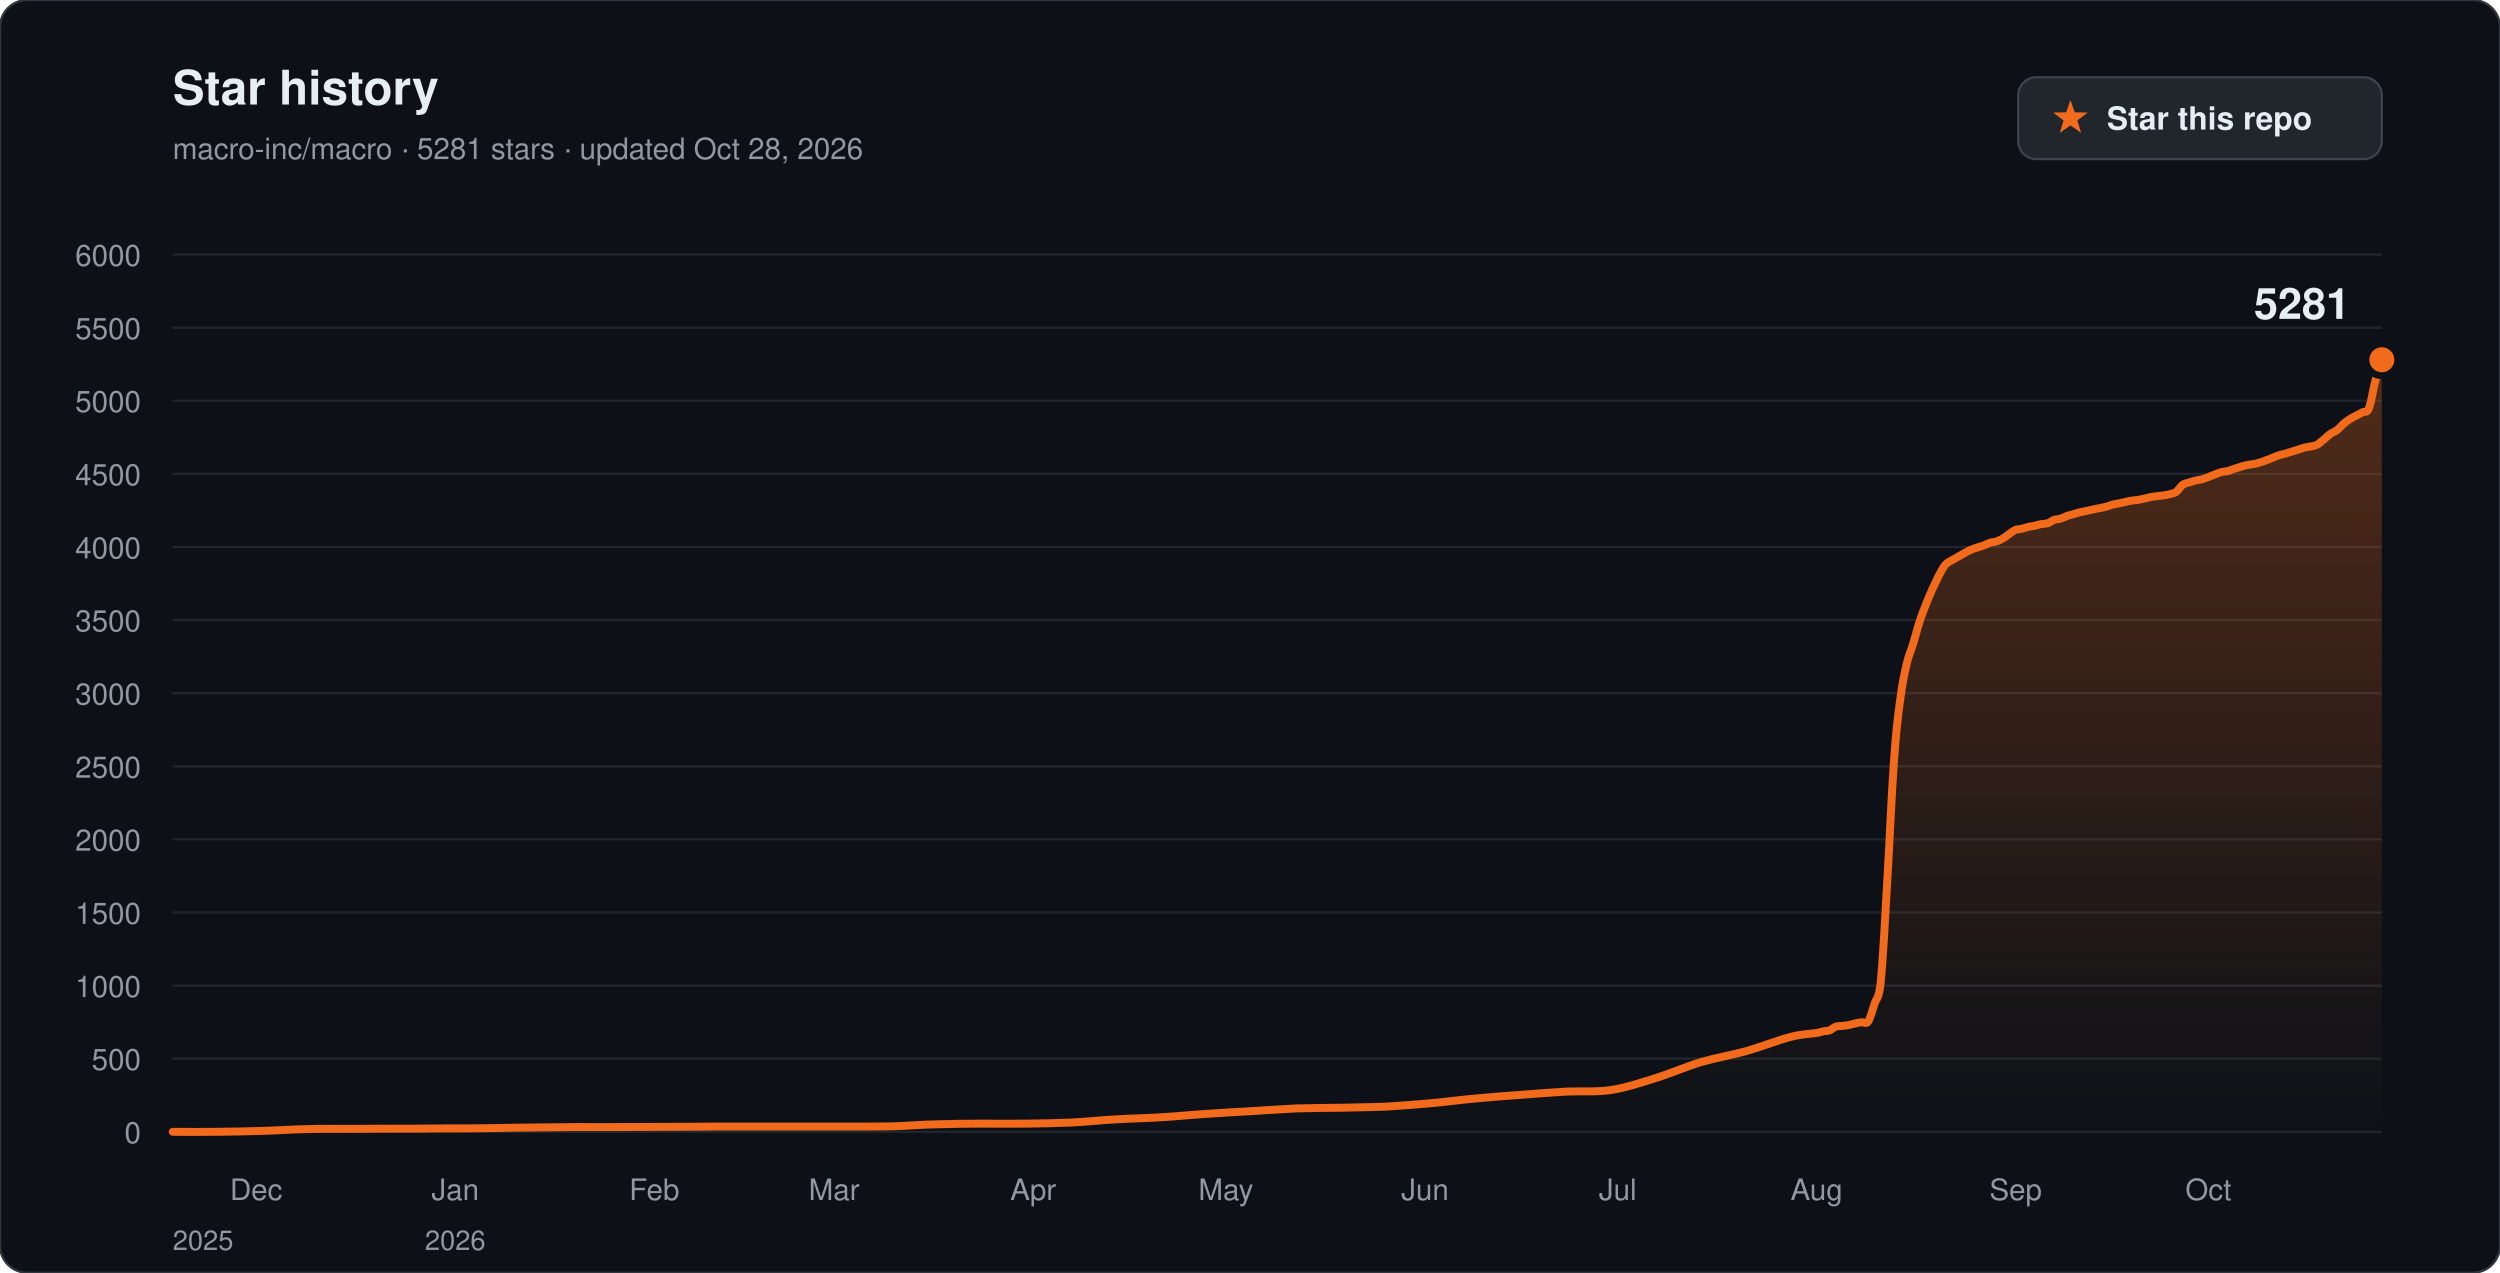
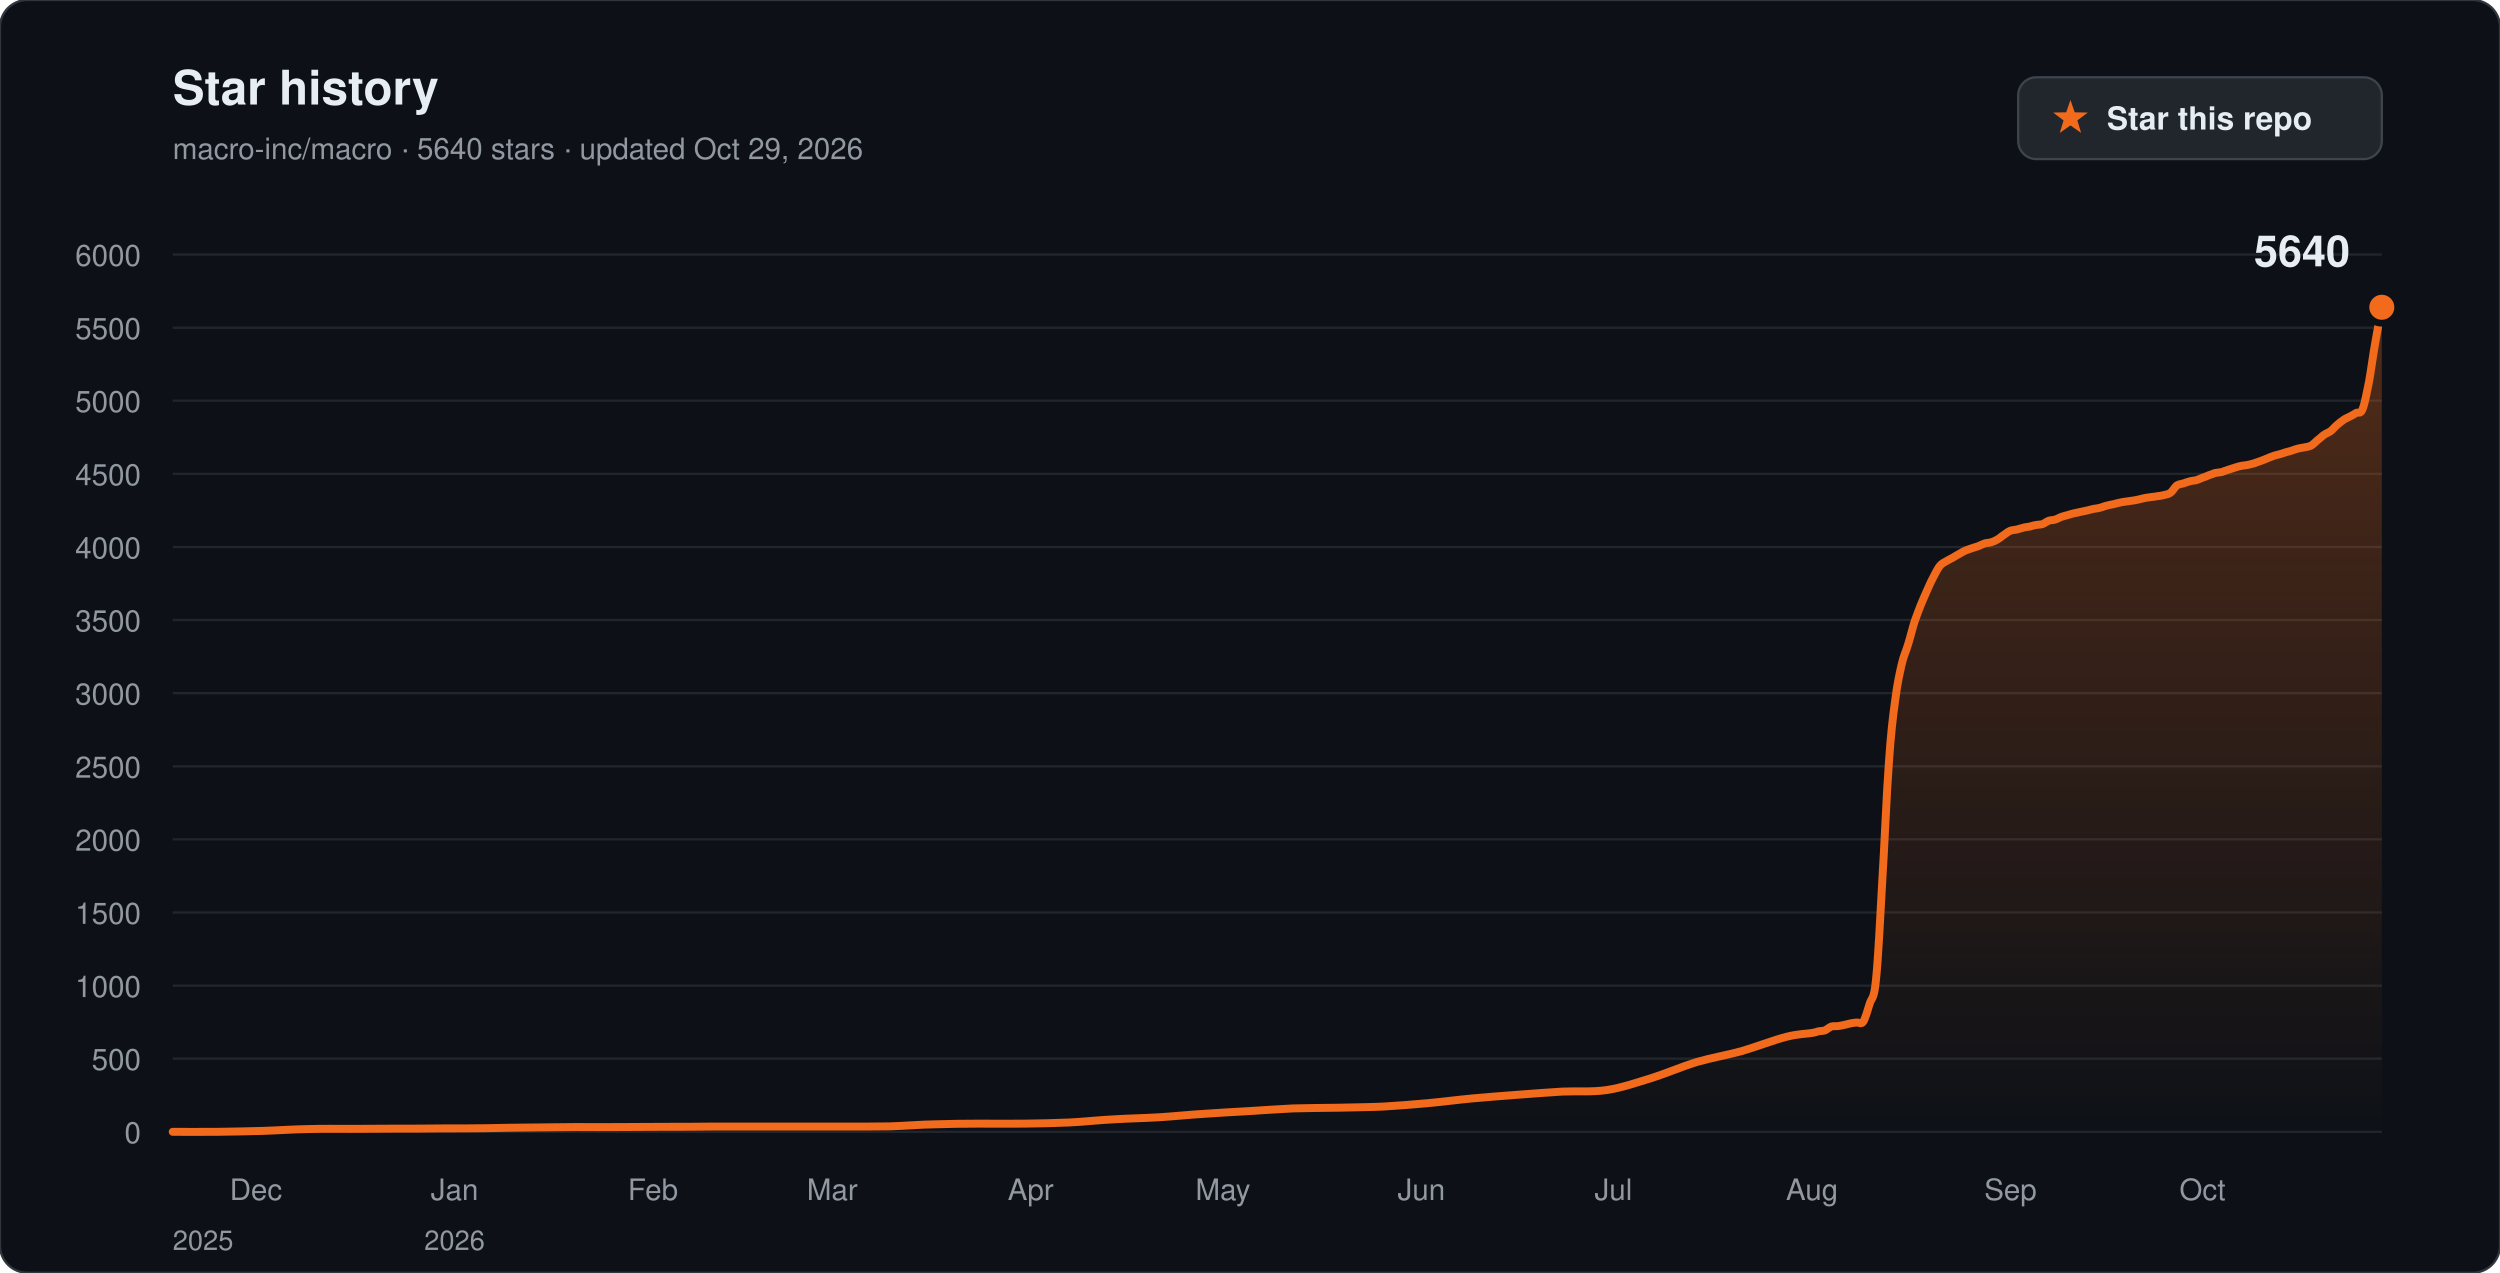
- <svg xmlns="http://www.w3.org/2000/svg" width="1100" height="560" viewBox="0 0 1100 560" role="img" aria-label="Macro GitHub star history: 5281 stars">
+ <svg xmlns="http://www.w3.org/2000/svg" width="1100" height="560" viewBox="0 0 1100 560" role="img" aria-label="Macro GitHub star history: 5640 stars">
  <defs>
    <linearGradient id="g" x1="0" y1="0" x2="0" y2="1">
      <stop offset="0%" stop-color="#f26a1b" stop-opacity="0.3" />
      <stop offset="100%" stop-color="#f26a1b" stop-opacity="0.0" />
    </linearGradient>
  </defs>
  <rect width="1100" height="560" rx="12" fill="#0d1117" stroke="#30363d" />
  <text x="76" y="46" font-family="-apple-system,BlinkMacSystemFont,'Segoe UI',Helvetica,Arial,sans-serif" font-size="21" font-weight="600" fill="#e6edf3">Star history</text>
-   <text x="76" y="70" font-family="-apple-system,BlinkMacSystemFont,'Segoe UI',Helvetica,Arial,sans-serif" font-size="13" fill="#9198a1">macro-inc/macro · 5281 stars · updated Oct 28, 2026</text>
+   <text x="76" y="70" font-family="-apple-system,BlinkMacSystemFont,'Segoe UI',Helvetica,Arial,sans-serif" font-size="13" fill="#9198a1">macro-inc/macro · 5640 stars · updated Oct 29, 2026</text>
  <rect x="888" y="34" width="160" height="36" rx="8" fill="#21262d" stroke="#3d444d" />
  <path d="M 911.00,44.00 L 912.88,49.41 L 918.61,49.53 L 914.04,52.99 L 915.70,58.47 L 911.00,55.20 L 906.30,58.47 L 907.96,52.99 L 903.39,49.53 L 909.12,49.41 Z" fill="#f26a1b" />
  <text x="927" y="57" font-family="-apple-system,BlinkMacSystemFont,'Segoe UI',Helvetica,Arial,sans-serif" font-size="14" font-weight="600" fill="#e6edf3">Star this repo</text>
  <line x1="76" y1="498.0" x2="1048" y2="498.0" stroke="#21262d" stroke-width="1" />
  <text x="62" y="503.0" text-anchor="end" font-family="-apple-system,BlinkMacSystemFont,'Segoe UI',Helvetica,Arial,sans-serif" font-size="13" fill="#9198a1">0</text>
  <line x1="76" y1="465.8" x2="1048" y2="465.8" stroke="#21262d" stroke-width="1" />
  <text x="62" y="470.8" text-anchor="end" font-family="-apple-system,BlinkMacSystemFont,'Segoe UI',Helvetica,Arial,sans-serif" font-size="13" fill="#9198a1">500</text>
  <line x1="76" y1="433.7" x2="1048" y2="433.7" stroke="#21262d" stroke-width="1" />
  <text x="62" y="438.7" text-anchor="end" font-family="-apple-system,BlinkMacSystemFont,'Segoe UI',Helvetica,Arial,sans-serif" font-size="13" fill="#9198a1">1000</text>
  <line x1="76" y1="401.5" x2="1048" y2="401.5" stroke="#21262d" stroke-width="1" />
  <text x="62" y="406.5" text-anchor="end" font-family="-apple-system,BlinkMacSystemFont,'Segoe UI',Helvetica,Arial,sans-serif" font-size="13" fill="#9198a1">1500</text>
  <line x1="76" y1="369.3" x2="1048" y2="369.3" stroke="#21262d" stroke-width="1" />
  <text x="62" y="374.3" text-anchor="end" font-family="-apple-system,BlinkMacSystemFont,'Segoe UI',Helvetica,Arial,sans-serif" font-size="13" fill="#9198a1">2000</text>
  <line x1="76" y1="337.2" x2="1048" y2="337.2" stroke="#21262d" stroke-width="1" />
  <text x="62" y="342.2" text-anchor="end" font-family="-apple-system,BlinkMacSystemFont,'Segoe UI',Helvetica,Arial,sans-serif" font-size="13" fill="#9198a1">2500</text>
  <line x1="76" y1="305.0" x2="1048" y2="305.0" stroke="#21262d" stroke-width="1" />
  <text x="62" y="310.0" text-anchor="end" font-family="-apple-system,BlinkMacSystemFont,'Segoe UI',Helvetica,Arial,sans-serif" font-size="13" fill="#9198a1">3000</text>
  <line x1="76" y1="272.8" x2="1048" y2="272.8" stroke="#21262d" stroke-width="1" />
  <text x="62" y="277.8" text-anchor="end" font-family="-apple-system,BlinkMacSystemFont,'Segoe UI',Helvetica,Arial,sans-serif" font-size="13" fill="#9198a1">3500</text>
  <line x1="76" y1="240.7" x2="1048" y2="240.7" stroke="#21262d" stroke-width="1" />
  <text x="62" y="245.7" text-anchor="end" font-family="-apple-system,BlinkMacSystemFont,'Segoe UI',Helvetica,Arial,sans-serif" font-size="13" fill="#9198a1">4000</text>
  <line x1="76" y1="208.5" x2="1048" y2="208.5" stroke="#21262d" stroke-width="1" />
  <text x="62" y="213.5" text-anchor="end" font-family="-apple-system,BlinkMacSystemFont,'Segoe UI',Helvetica,Arial,sans-serif" font-size="13" fill="#9198a1">4500</text>
  <line x1="76" y1="176.3" x2="1048" y2="176.3" stroke="#21262d" stroke-width="1" />
  <text x="62" y="181.3" text-anchor="end" font-family="-apple-system,BlinkMacSystemFont,'Segoe UI',Helvetica,Arial,sans-serif" font-size="13" fill="#9198a1">5000</text>
  <line x1="76" y1="144.2" x2="1048" y2="144.2" stroke="#21262d" stroke-width="1" />
  <text x="62" y="149.2" text-anchor="end" font-family="-apple-system,BlinkMacSystemFont,'Segoe UI',Helvetica,Arial,sans-serif" font-size="13" fill="#9198a1">5500</text>
  <line x1="76" y1="112.0" x2="1048" y2="112.0" stroke="#21262d" stroke-width="1" />
  <text x="62" y="117.0" text-anchor="end" font-family="-apple-system,BlinkMacSystemFont,'Segoe UI',Helvetica,Arial,sans-serif" font-size="13" fill="#9198a1">6000</text>
-   <text x="112.7" y="528" text-anchor="middle" font-family="-apple-system,BlinkMacSystemFont,'Segoe UI',Helvetica,Arial,sans-serif" font-size="13" fill="#9198a1">Dec</text>
-   <text x="200.3" y="528" text-anchor="middle" font-family="-apple-system,BlinkMacSystemFont,'Segoe UI',Helvetica,Arial,sans-serif" font-size="13" fill="#9198a1">Jan</text>
-   <text x="287.9" y="528" text-anchor="middle" font-family="-apple-system,BlinkMacSystemFont,'Segoe UI',Helvetica,Arial,sans-serif" font-size="13" fill="#9198a1">Feb</text>
-   <text x="367.0" y="528" text-anchor="middle" font-family="-apple-system,BlinkMacSystemFont,'Segoe UI',Helvetica,Arial,sans-serif" font-size="13" fill="#9198a1">Mar</text>
-   <text x="454.6" y="528" text-anchor="middle" font-family="-apple-system,BlinkMacSystemFont,'Segoe UI',Helvetica,Arial,sans-serif" font-size="13" fill="#9198a1">Apr</text>
-   <text x="539.4" y="528" text-anchor="middle" font-family="-apple-system,BlinkMacSystemFont,'Segoe UI',Helvetica,Arial,sans-serif" font-size="13" fill="#9198a1">May</text>
-   <text x="627.0" y="528" text-anchor="middle" font-family="-apple-system,BlinkMacSystemFont,'Segoe UI',Helvetica,Arial,sans-serif" font-size="13" fill="#9198a1">Jun</text>
-   <text x="711.8" y="528" text-anchor="middle" font-family="-apple-system,BlinkMacSystemFont,'Segoe UI',Helvetica,Arial,sans-serif" font-size="13" fill="#9198a1">Jul</text>
-   <text x="799.3" y="528" text-anchor="middle" font-family="-apple-system,BlinkMacSystemFont,'Segoe UI',Helvetica,Arial,sans-serif" font-size="13" fill="#9198a1">Aug</text>
-   <text x="886.9" y="528" text-anchor="middle" font-family="-apple-system,BlinkMacSystemFont,'Segoe UI',Helvetica,Arial,sans-serif" font-size="13" fill="#9198a1">Sep</text>
-   <text x="971.7" y="528" text-anchor="middle" font-family="-apple-system,BlinkMacSystemFont,'Segoe UI',Helvetica,Arial,sans-serif" font-size="13" fill="#9198a1">Oct</text>
+   <text x="112.6" y="528" text-anchor="middle" font-family="-apple-system,BlinkMacSystemFont,'Segoe UI',Helvetica,Arial,sans-serif" font-size="13" fill="#9198a1">Dec</text>
+   <text x="200.0" y="528" text-anchor="middle" font-family="-apple-system,BlinkMacSystemFont,'Segoe UI',Helvetica,Arial,sans-serif" font-size="13" fill="#9198a1">Jan</text>
+   <text x="287.3" y="528" text-anchor="middle" font-family="-apple-system,BlinkMacSystemFont,'Segoe UI',Helvetica,Arial,sans-serif" font-size="13" fill="#9198a1">Feb</text>
+   <text x="366.2" y="528" text-anchor="middle" font-family="-apple-system,BlinkMacSystemFont,'Segoe UI',Helvetica,Arial,sans-serif" font-size="13" fill="#9198a1">Mar</text>
+   <text x="453.5" y="528" text-anchor="middle" font-family="-apple-system,BlinkMacSystemFont,'Segoe UI',Helvetica,Arial,sans-serif" font-size="13" fill="#9198a1">Apr</text>
+   <text x="538.1" y="528" text-anchor="middle" font-family="-apple-system,BlinkMacSystemFont,'Segoe UI',Helvetica,Arial,sans-serif" font-size="13" fill="#9198a1">May</text>
+   <text x="625.4" y="528" text-anchor="middle" font-family="-apple-system,BlinkMacSystemFont,'Segoe UI',Helvetica,Arial,sans-serif" font-size="13" fill="#9198a1">Jun</text>
+   <text x="709.9" y="528" text-anchor="middle" font-family="-apple-system,BlinkMacSystemFont,'Segoe UI',Helvetica,Arial,sans-serif" font-size="13" fill="#9198a1">Jul</text>
+   <text x="797.3" y="528" text-anchor="middle" font-family="-apple-system,BlinkMacSystemFont,'Segoe UI',Helvetica,Arial,sans-serif" font-size="13" fill="#9198a1">Aug</text>
+   <text x="884.6" y="528" text-anchor="middle" font-family="-apple-system,BlinkMacSystemFont,'Segoe UI',Helvetica,Arial,sans-serif" font-size="13" fill="#9198a1">Sep</text>
+   <text x="969.1" y="528" text-anchor="middle" font-family="-apple-system,BlinkMacSystemFont,'Segoe UI',Helvetica,Arial,sans-serif" font-size="13" fill="#9198a1">Oct</text>
  <text x="76.0" y="550" font-family="-apple-system,BlinkMacSystemFont,'Segoe UI',Helvetica,Arial,sans-serif" font-size="12" fill="#9198a1">2025</text>
-   <text x="200.3" y="550" text-anchor="middle" font-family="-apple-system,BlinkMacSystemFont,'Segoe UI',Helvetica,Arial,sans-serif" font-size="12" fill="#9198a1">2026</text>
-   <path d="M 76.0 498.0 C 79.3 498.0, 89.2 498.1, 95.8 498.0 C 102.4 497.9, 109.0 497.8, 115.6 497.6 C 122.2 497.4, 128.7 496.9, 135.3 496.8 C 141.9 496.6, 148.5 496.7, 155.1 496.7 C 161.7 496.7, 168.3 496.6, 174.9 496.6 C 181.5 496.6, 188.1 496.6, 194.7 496.5 C 201.3 496.5, 207.9 496.5, 214.5 496.4 C 221.0 496.3, 227.6 496.1, 234.2 496.1 C 240.8 496.0, 247.4 496.0, 254.0 495.9 C 260.6 495.9, 267.2 496.0, 273.8 495.9 C 280.4 495.9, 287.0 495.8, 293.6 495.8 C 300.2 495.8, 306.8 495.8, 313.3 495.7 C 319.9 495.7, 326.5 495.7, 333.1 495.7 C 339.7 495.7, 346.3 495.7, 352.9 495.7 C 359.5 495.7, 366.1 495.7, 372.7 495.7 C 379.3 495.7, 385.9 495.7, 392.5 495.6 C 399.1 495.4, 405.7 494.8, 412.2 494.7 C 418.8 494.5, 425.4 494.4, 432.0 494.4 C 438.6 494.4, 445.2 494.5, 451.8 494.4 C 458.4 494.3, 465.0 494.2, 471.6 493.9 C 478.2 493.6, 484.8 492.8, 491.4 492.5 C 498.0 492.1, 504.5 492.0, 511.1 491.6 C 517.7 491.2, 524.3 490.5, 530.9 490.1 C 537.5 489.6, 544.1 489.3, 550.7 488.9 C 557.3 488.5, 563.9 488.0, 570.5 487.7 C 577.1 487.5, 583.7 487.5, 590.3 487.4 C 596.8 487.2, 603.4 487.2, 610.0 486.9 C 616.6 486.5, 623.2 486.0, 629.8 485.4 C 636.4 484.8, 643.0 483.9, 649.6 483.3 C 656.2 482.7, 662.8 482.2, 669.4 481.7 C 676.0 481.2, 682.6 480.7, 689.2 480.3 C 695.7 480.0, 702.3 480.6, 708.9 479.6 C 715.5 478.6, 722.1 476.3, 728.7 474.3 C 735.3 472.2, 741.9 469.3, 748.5 467.3 C 755.1 465.4, 761.7 464.3, 768.3 462.5 C 774.9 460.6, 782.9 457.5, 788.0 456.2 C 793.2 454.9, 797.0 454.9, 799.3 454.5 C 801.7 454.1, 801.2 454.0, 802.2 453.8 C 803.1 453.6, 804.1 453.7, 805.0 453.4 C 805.9 453.0, 806.9 452.0, 807.8 451.7 C 808.8 451.4, 809.7 451.5, 810.7 451.4 C 811.6 451.3, 812.5 451.2, 813.5 451.0 C 814.4 450.8, 815.4 450.5, 816.3 450.3 C 817.2 450.1, 818.2 449.9, 819.1 449.8 C 820.1 449.7, 821.0 450.8, 822.0 449.5 C 822.9 448.1, 823.8 444.7, 824.8 441.7 C 825.7 438.7, 826.7 440.3, 827.6 431.3 C 828.5 422.2, 829.5 403.4, 830.4 387.5 C 831.4 371.5, 832.3 348.9, 833.3 335.6 C 834.2 322.3, 835.1 315.1, 836.1 307.8 C 837.0 300.6, 838.0 296.3, 838.9 292.3 C 839.8 288.2, 840.8 286.6, 841.7 283.5 C 842.7 280.4, 843.6 276.5, 844.6 273.6 C 845.5 270.7, 846.4 268.4, 847.4 266.0 C 848.3 263.6, 849.3 261.4, 850.2 259.3 C 851.2 257.2, 852.1 255.2, 853.0 253.4 C 854.0 251.6, 854.9 249.7, 855.9 248.6 C 856.8 247.4, 857.7 247.2, 858.7 246.6 C 859.6 246.0, 860.6 245.6, 861.5 245.0 C 862.5 244.5, 863.4 243.9, 864.3 243.4 C 865.3 242.8, 866.2 242.3, 867.2 241.9 C 868.1 241.5, 869.0 241.2, 870.0 240.9 C 870.9 240.6, 871.9 240.3, 872.8 240.0 C 873.8 239.6, 874.7 239.1, 875.6 238.8 C 876.6 238.5, 877.5 238.5, 878.5 238.2 C 879.4 237.9, 880.3 237.5, 881.3 236.9 C 882.2 236.4, 883.2 235.5, 884.1 234.9 C 885.1 234.2, 886.0 233.5, 886.9 233.1 C 887.9 232.8, 888.8 232.9, 889.8 232.6 C 890.7 232.4, 891.7 232.0, 892.6 231.8 C 893.5 231.6, 894.5 231.5, 895.4 231.3 C 896.4 231.1, 897.3 230.7, 898.2 230.6 C 899.2 230.4, 900.1 230.5, 901.1 230.2 C 902.0 229.9, 903.0 229.0, 903.9 228.7 C 904.8 228.4, 905.8 228.5, 906.7 228.2 C 907.7 227.9, 908.6 227.4, 909.5 227.0 C 910.5 226.7, 911.4 226.5, 912.4 226.2 C 913.3 225.9, 914.3 225.6, 915.2 225.4 C 916.1 225.2, 917.1 225.0, 918.0 224.8 C 919.0 224.6, 919.9 224.4, 920.8 224.2 C 921.8 224.0, 922.7 223.7, 923.7 223.6 C 924.6 223.4, 925.6 223.3, 926.5 223.0 C 927.4 222.8, 928.4 222.3, 929.3 222.1 C 930.3 221.8, 931.2 221.7, 932.2 221.5 C 933.1 221.3, 934.0 221.1, 935.0 220.9 C 935.9 220.6, 936.9 220.4, 937.8 220.3 C 938.7 220.1, 939.7 220.1, 940.6 220.0 C 941.6 219.8, 942.5 219.6, 943.5 219.4 C 944.4 219.2, 945.3 218.9, 946.3 218.7 C 947.2 218.5, 948.2 218.5, 949.1 218.3 C 950.0 218.2, 951.0 218.1, 951.9 218.0 C 952.9 217.8, 953.8 217.7, 954.8 217.4 C 955.7 217.2, 956.6 217.1, 957.6 216.4 C 958.5 215.7, 959.5 213.9, 960.4 213.3 C 961.3 212.6, 962.3 212.6, 963.2 212.3 C 964.2 212.0, 965.1 211.6, 966.1 211.4 C 967.0 211.2, 967.9 211.1, 968.9 210.9 C 969.8 210.6, 970.8 210.2, 971.7 209.9 C 972.7 209.5, 973.6 209.1, 974.5 208.8 C 975.5 208.4, 976.4 208.0, 977.4 207.7 C 978.3 207.5, 979.2 207.5, 980.2 207.3 C 981.1 207.0, 982.1 206.6, 983.0 206.3 C 984.0 206.0, 984.9 205.7, 985.8 205.4 C 986.8 205.1, 987.7 204.8, 988.7 204.6 C 989.6 204.4, 990.5 204.4, 991.5 204.2 C 992.4 204.0, 993.4 203.8, 994.3 203.5 C 995.3 203.2, 996.2 202.9, 997.1 202.5 C 998.1 202.2, 999.0 201.8, 1000.0 201.4 C 1000.9 201.0, 1001.8 200.6, 1002.8 200.3 C 1003.7 200.0, 1004.7 199.8, 1005.6 199.6 C 1006.6 199.3, 1007.5 198.9, 1008.4 198.7 C 1009.4 198.4, 1010.3 198.1, 1011.3 197.8 C 1012.2 197.5, 1013.2 197.2, 1014.1 196.9 C 1015.0 196.7, 1016.0 196.6, 1016.9 196.4 C 1017.9 196.2, 1018.8 196.1, 1019.7 195.6 C 1020.7 195.0, 1021.6 194.0, 1022.6 193.3 C 1023.5 192.5, 1024.5 191.5, 1025.4 190.9 C 1026.3 190.2, 1027.3 190.0, 1028.2 189.3 C 1029.2 188.6, 1030.1 187.5, 1031.0 186.6 C 1032.0 185.8, 1032.9 185.0, 1033.9 184.4 C 1034.8 183.8, 1035.8 183.4, 1036.7 182.9 C 1037.6 182.4, 1038.6 181.9, 1039.5 181.4 C 1040.5 180.8, 1041.4 182.0, 1042.3 179.7 C 1043.3 177.4, 1044.2 171.0, 1045.2 167.4 C 1046.1 163.8, 1047.5 159.8, 1048.0 158.3 L 1048.0 498 L 76.0 498 Z" fill="url(#g)" />
-   <path d="M 76.0 498.0 C 79.3 498.0, 89.2 498.1, 95.8 498.0 C 102.4 497.9, 109.0 497.8, 115.6 497.6 C 122.2 497.4, 128.7 496.9, 135.3 496.8 C 141.9 496.6, 148.5 496.7, 155.1 496.7 C 161.7 496.7, 168.3 496.6, 174.9 496.6 C 181.5 496.6, 188.1 496.6, 194.7 496.5 C 201.3 496.5, 207.9 496.5, 214.5 496.4 C 221.0 496.3, 227.6 496.1, 234.2 496.1 C 240.8 496.0, 247.4 496.0, 254.0 495.9 C 260.6 495.9, 267.2 496.0, 273.8 495.9 C 280.4 495.9, 287.0 495.8, 293.6 495.8 C 300.2 495.8, 306.8 495.8, 313.3 495.7 C 319.9 495.7, 326.5 495.7, 333.1 495.7 C 339.7 495.7, 346.3 495.7, 352.9 495.7 C 359.5 495.7, 366.1 495.7, 372.7 495.7 C 379.3 495.7, 385.9 495.7, 392.5 495.6 C 399.1 495.4, 405.7 494.8, 412.2 494.7 C 418.8 494.5, 425.4 494.4, 432.0 494.4 C 438.6 494.4, 445.2 494.5, 451.8 494.4 C 458.4 494.3, 465.0 494.2, 471.6 493.9 C 478.2 493.6, 484.8 492.8, 491.4 492.5 C 498.0 492.1, 504.5 492.0, 511.1 491.6 C 517.7 491.2, 524.3 490.5, 530.9 490.1 C 537.5 489.6, 544.1 489.3, 550.7 488.9 C 557.3 488.5, 563.9 488.0, 570.5 487.7 C 577.1 487.5, 583.7 487.5, 590.3 487.4 C 596.8 487.2, 603.4 487.2, 610.0 486.9 C 616.6 486.5, 623.2 486.0, 629.8 485.4 C 636.4 484.8, 643.0 483.9, 649.6 483.3 C 656.2 482.7, 662.8 482.2, 669.4 481.7 C 676.0 481.2, 682.6 480.7, 689.2 480.3 C 695.7 480.0, 702.3 480.6, 708.9 479.6 C 715.5 478.6, 722.1 476.3, 728.7 474.3 C 735.3 472.2, 741.9 469.3, 748.5 467.3 C 755.1 465.4, 761.7 464.3, 768.3 462.5 C 774.9 460.6, 782.9 457.5, 788.0 456.2 C 793.2 454.9, 797.0 454.9, 799.3 454.5 C 801.7 454.1, 801.2 454.0, 802.2 453.8 C 803.1 453.6, 804.1 453.7, 805.0 453.4 C 805.9 453.0, 806.9 452.0, 807.8 451.7 C 808.8 451.4, 809.7 451.5, 810.7 451.4 C 811.6 451.3, 812.5 451.2, 813.5 451.0 C 814.4 450.8, 815.4 450.5, 816.3 450.3 C 817.2 450.1, 818.2 449.9, 819.1 449.8 C 820.1 449.7, 821.0 450.8, 822.0 449.5 C 822.9 448.1, 823.8 444.7, 824.8 441.7 C 825.7 438.7, 826.7 440.3, 827.6 431.3 C 828.5 422.2, 829.5 403.4, 830.4 387.5 C 831.4 371.5, 832.3 348.9, 833.3 335.6 C 834.2 322.3, 835.1 315.1, 836.1 307.8 C 837.0 300.6, 838.0 296.3, 838.9 292.3 C 839.8 288.2, 840.8 286.6, 841.7 283.5 C 842.7 280.4, 843.6 276.5, 844.6 273.6 C 845.5 270.7, 846.4 268.4, 847.4 266.0 C 848.3 263.6, 849.3 261.4, 850.2 259.3 C 851.2 257.2, 852.1 255.2, 853.0 253.4 C 854.0 251.6, 854.9 249.7, 855.9 248.6 C 856.8 247.4, 857.7 247.2, 858.7 246.6 C 859.6 246.0, 860.6 245.6, 861.5 245.0 C 862.5 244.5, 863.4 243.9, 864.3 243.4 C 865.3 242.8, 866.2 242.3, 867.2 241.9 C 868.1 241.5, 869.0 241.2, 870.0 240.9 C 870.9 240.6, 871.9 240.3, 872.8 240.0 C 873.8 239.6, 874.7 239.1, 875.6 238.8 C 876.6 238.5, 877.5 238.5, 878.5 238.2 C 879.4 237.9, 880.3 237.5, 881.3 236.9 C 882.2 236.4, 883.2 235.5, 884.1 234.9 C 885.1 234.2, 886.0 233.5, 886.9 233.1 C 887.9 232.8, 888.8 232.9, 889.8 232.6 C 890.7 232.4, 891.7 232.0, 892.6 231.8 C 893.5 231.6, 894.5 231.5, 895.4 231.3 C 896.4 231.1, 897.3 230.7, 898.2 230.6 C 899.2 230.4, 900.1 230.5, 901.1 230.2 C 902.0 229.9, 903.0 229.0, 903.9 228.7 C 904.8 228.4, 905.8 228.5, 906.7 228.2 C 907.7 227.9, 908.6 227.4, 909.5 227.0 C 910.5 226.7, 911.4 226.5, 912.4 226.2 C 913.3 225.9, 914.3 225.6, 915.2 225.4 C 916.1 225.2, 917.1 225.0, 918.0 224.8 C 919.0 224.6, 919.9 224.4, 920.8 224.2 C 921.8 224.0, 922.7 223.7, 923.7 223.6 C 924.6 223.4, 925.6 223.3, 926.5 223.0 C 927.4 222.8, 928.4 222.3, 929.3 222.1 C 930.3 221.8, 931.2 221.7, 932.2 221.5 C 933.1 221.3, 934.0 221.1, 935.0 220.9 C 935.9 220.6, 936.9 220.4, 937.8 220.3 C 938.7 220.1, 939.7 220.1, 940.6 220.0 C 941.6 219.8, 942.5 219.6, 943.5 219.4 C 944.4 219.2, 945.3 218.9, 946.3 218.7 C 947.2 218.5, 948.2 218.5, 949.1 218.3 C 950.0 218.2, 951.0 218.1, 951.9 218.0 C 952.9 217.8, 953.8 217.7, 954.8 217.4 C 955.7 217.2, 956.6 217.1, 957.6 216.4 C 958.5 215.7, 959.5 213.9, 960.4 213.3 C 961.3 212.6, 962.3 212.6, 963.2 212.3 C 964.2 212.0, 965.1 211.6, 966.1 211.4 C 967.0 211.2, 967.9 211.1, 968.9 210.9 C 969.8 210.6, 970.8 210.2, 971.7 209.9 C 972.7 209.5, 973.6 209.1, 974.5 208.8 C 975.5 208.4, 976.4 208.0, 977.4 207.7 C 978.3 207.5, 979.2 207.5, 980.2 207.3 C 981.1 207.0, 982.1 206.6, 983.0 206.3 C 984.0 206.0, 984.9 205.7, 985.8 205.4 C 986.8 205.1, 987.7 204.8, 988.7 204.6 C 989.6 204.4, 990.5 204.4, 991.5 204.2 C 992.4 204.0, 993.4 203.8, 994.3 203.5 C 995.3 203.2, 996.2 202.9, 997.1 202.5 C 998.1 202.2, 999.0 201.8, 1000.0 201.4 C 1000.9 201.0, 1001.8 200.6, 1002.8 200.3 C 1003.7 200.0, 1004.7 199.8, 1005.6 199.6 C 1006.6 199.3, 1007.5 198.9, 1008.4 198.7 C 1009.4 198.4, 1010.3 198.1, 1011.3 197.8 C 1012.2 197.5, 1013.2 197.2, 1014.1 196.9 C 1015.0 196.7, 1016.0 196.6, 1016.9 196.4 C 1017.9 196.2, 1018.8 196.1, 1019.7 195.6 C 1020.7 195.0, 1021.6 194.0, 1022.6 193.3 C 1023.5 192.5, 1024.5 191.5, 1025.4 190.9 C 1026.3 190.2, 1027.3 190.0, 1028.2 189.3 C 1029.2 188.6, 1030.1 187.5, 1031.0 186.6 C 1032.0 185.8, 1032.9 185.0, 1033.9 184.4 C 1034.8 183.8, 1035.8 183.4, 1036.7 182.9 C 1037.6 182.4, 1038.6 181.9, 1039.5 181.4 C 1040.5 180.8, 1041.4 182.0, 1042.3 179.7 C 1043.3 177.4, 1044.2 171.0, 1045.2 167.4 C 1046.1 163.8, 1047.5 159.8, 1048.0 158.3" fill="none" stroke="#f26a1b" stroke-width="3.5" stroke-linecap="round" stroke-linejoin="round" />
-   <circle cx="1048.0" cy="158.3" r="7" fill="#f26a1b" stroke="#0d1117" stroke-width="3" />
-   <text x="1034.0" y="140.3" text-anchor="end" font-family="-apple-system,BlinkMacSystemFont,'Segoe UI',Helvetica,Arial,sans-serif" font-size="19" font-weight="700" fill="#e6edf3">5281</text>
+   <text x="200.0" y="550" text-anchor="middle" font-family="-apple-system,BlinkMacSystemFont,'Segoe UI',Helvetica,Arial,sans-serif" font-size="12" fill="#9198a1">2026</text>
+   <path d="M 76.0 498.0 C 79.3 498.0, 89.1 498.1, 95.7 498.0 C 102.3 497.9, 108.9 497.8, 115.4 497.6 C 122.0 497.4, 128.6 496.9, 135.2 496.8 C 141.7 496.6, 148.3 496.7, 154.9 496.7 C 161.5 496.7, 168.0 496.6, 174.6 496.6 C 181.2 496.6, 187.8 496.6, 194.3 496.5 C 200.9 496.5, 207.5 496.5, 214.1 496.4 C 220.6 496.3, 227.2 496.1, 233.8 496.1 C 240.3 496.0, 246.9 496.0, 253.5 495.9 C 260.1 495.9, 266.6 496.0, 273.2 495.9 C 279.8 495.9, 286.4 495.8, 292.9 495.8 C 299.5 495.8, 306.1 495.8, 312.7 495.7 C 319.2 495.7, 325.8 495.7, 332.4 495.7 C 339.0 495.7, 345.5 495.7, 352.1 495.7 C 358.7 495.7, 365.3 495.7, 371.8 495.7 C 378.4 495.7, 385.0 495.7, 391.5 495.6 C 398.1 495.4, 404.7 494.8, 411.3 494.7 C 417.8 494.5, 424.4 494.4, 431.0 494.4 C 437.6 494.4, 444.1 494.5, 450.7 494.4 C 457.3 494.3, 463.9 494.2, 470.4 493.9 C 477.0 493.6, 483.6 492.8, 490.2 492.5 C 496.7 492.1, 503.3 492.0, 509.9 491.6 C 516.5 491.2, 523.0 490.5, 529.6 490.1 C 536.2 489.6, 542.7 489.3, 549.3 488.9 C 555.9 488.5, 562.5 488.0, 569.0 487.7 C 575.6 487.5, 582.2 487.5, 588.8 487.4 C 595.3 487.2, 601.9 487.2, 608.5 486.9 C 615.1 486.5, 621.6 486.0, 628.2 485.4 C 634.8 484.8, 641.4 483.9, 647.9 483.3 C 654.5 482.7, 661.1 482.2, 667.7 481.7 C 674.2 481.2, 680.8 480.7, 687.4 480.3 C 693.9 480.0, 700.5 480.6, 707.1 479.6 C 713.7 478.6, 720.2 476.3, 726.8 474.3 C 733.4 472.2, 740.0 469.3, 746.5 467.3 C 753.1 465.4, 759.7 464.3, 766.3 462.5 C 772.8 460.6, 780.8 457.5, 786.0 456.2 C 791.1 454.9, 794.9 454.9, 797.3 454.5 C 799.6 454.1, 799.1 454.0, 800.1 453.8 C 801.0 453.6, 801.9 453.7, 802.9 453.4 C 803.8 453.0, 804.8 452.1, 805.7 451.7 C 806.6 451.4, 807.6 451.6, 808.5 451.5 C 809.5 451.4, 810.4 451.2, 811.3 451.0 C 812.3 450.8, 813.2 450.5, 814.2 450.3 C 815.1 450.1, 816.0 450.0, 817.0 449.9 C 817.9 449.8, 818.9 450.9, 819.8 449.6 C 820.7 448.2, 821.7 444.8, 822.6 441.8 C 823.5 438.7, 824.5 440.4, 825.4 431.4 C 826.4 422.3, 827.3 403.5, 828.2 387.6 C 829.2 371.7, 830.1 349.0, 831.1 335.8 C 832.0 322.5, 832.9 315.2, 833.9 308.0 C 834.8 300.8, 835.8 296.5, 836.7 292.5 C 837.6 288.4, 838.6 286.8, 839.5 283.7 C 840.5 280.6, 841.4 276.7, 842.3 273.8 C 843.3 270.9, 844.2 268.7, 845.1 266.3 C 846.1 264.0, 847.0 261.7, 848.0 259.6 C 848.9 257.5, 849.8 255.5, 850.8 253.7 C 851.7 251.9, 852.7 250.0, 853.6 248.9 C 854.5 247.8, 855.5 247.5, 856.4 246.9 C 857.4 246.3, 858.3 245.9, 859.2 245.4 C 860.2 244.8, 861.1 244.2, 862.1 243.7 C 863.0 243.2, 863.9 242.6, 864.9 242.2 C 865.8 241.8, 866.7 241.6, 867.7 241.2 C 868.6 240.9, 869.6 240.6, 870.5 240.3 C 871.4 239.9, 872.4 239.4, 873.3 239.1 C 874.3 238.8, 875.2 238.9, 876.1 238.6 C 877.1 238.3, 878.0 237.9, 879.0 237.3 C 879.9 236.8, 880.8 235.9, 881.8 235.3 C 882.7 234.6, 883.7 233.9, 884.6 233.5 C 885.5 233.2, 886.5 233.2, 887.4 233.0 C 888.3 232.8, 889.3 232.4, 890.2 232.2 C 891.2 231.9, 892.1 231.9, 893.0 231.7 C 894.0 231.5, 894.9 231.1, 895.9 231.0 C 896.8 230.8, 897.7 230.9, 898.7 230.6 C 899.6 230.3, 900.6 229.4, 901.5 229.1 C 902.4 228.8, 903.4 228.9, 904.3 228.6 C 905.3 228.3, 906.2 227.7, 907.1 227.4 C 908.1 227.1, 909.0 226.8, 909.9 226.6 C 910.9 226.3, 911.8 226.0, 912.8 225.8 C 913.7 225.6, 914.6 225.4, 915.6 225.2 C 916.5 225.0, 917.5 224.8, 918.4 224.6 C 919.3 224.4, 920.3 224.1, 921.2 223.9 C 922.2 223.7, 923.1 223.7, 924.0 223.4 C 925.0 223.2, 925.9 222.7, 926.9 222.5 C 927.8 222.2, 928.7 222.1, 929.7 221.9 C 930.6 221.7, 931.5 221.4, 932.5 221.2 C 933.4 221.0, 934.4 220.8, 935.3 220.7 C 936.2 220.5, 937.2 220.5, 938.1 220.3 C 939.1 220.2, 940.0 220.0, 940.9 219.8 C 941.9 219.6, 942.8 219.3, 943.8 219.1 C 944.7 218.9, 945.6 218.9, 946.6 218.7 C 947.5 218.6, 948.5 218.5, 949.4 218.3 C 950.3 218.2, 951.3 218.1, 952.2 217.8 C 953.1 217.6, 954.1 217.5, 955.0 216.8 C 956.0 216.1, 956.9 214.3, 957.8 213.6 C 958.8 213.0, 959.7 213.0, 960.7 212.7 C 961.6 212.4, 962.5 212.0, 963.5 211.8 C 964.4 211.5, 965.4 211.5, 966.3 211.3 C 967.2 211.0, 968.2 210.6, 969.1 210.2 C 970.1 209.9, 971.0 209.5, 971.9 209.1 C 972.9 208.8, 973.8 208.4, 974.7 208.1 C 975.7 207.9, 976.6 207.9, 977.6 207.7 C 978.5 207.4, 979.4 207.0, 980.4 206.7 C 981.3 206.4, 982.3 206.1, 983.2 205.8 C 984.1 205.5, 985.1 205.2, 986.0 205.0 C 987.0 204.8, 987.9 204.8, 988.8 204.6 C 989.8 204.4, 990.7 204.1, 991.7 203.9 C 992.6 203.6, 993.5 203.2, 994.5 202.9 C 995.4 202.6, 996.3 202.2, 997.3 201.8 C 998.2 201.4, 999.2 201.0, 1000.1 200.7 C 1001.0 200.3, 1002.0 200.2, 1002.9 199.9 C 1003.9 199.7, 1004.8 199.3, 1005.7 199.0 C 1006.7 198.8, 1007.6 198.5, 1008.6 198.2 C 1009.5 197.9, 1010.4 197.5, 1011.4 197.3 C 1012.3 197.1, 1013.3 197.0, 1014.2 196.8 C 1015.1 196.6, 1016.1 196.5, 1017.0 196.0 C 1017.9 195.4, 1018.9 194.4, 1019.8 193.6 C 1020.8 192.9, 1021.7 191.9, 1022.6 191.3 C 1023.6 190.6, 1024.5 190.4, 1025.5 189.7 C 1026.4 189.0, 1027.3 187.8, 1028.3 187.0 C 1029.2 186.2, 1030.2 185.4, 1031.1 184.8 C 1032.0 184.1, 1033.0 183.8, 1033.9 183.3 C 1034.9 182.8, 1035.8 182.3, 1036.7 181.7 C 1037.7 181.2, 1038.6 182.4, 1039.5 180.1 C 1040.5 177.7, 1041.4 172.7, 1042.4 167.8 C 1043.3 162.8, 1044.2 155.7, 1045.2 150.3 C 1046.1 144.8, 1047.5 137.7, 1048.0 135.2 L 1048.0 498 L 76.0 498 Z" fill="url(#g)" />
+   <path d="M 76.0 498.0 C 79.3 498.0, 89.1 498.1, 95.7 498.0 C 102.3 497.9, 108.9 497.8, 115.4 497.6 C 122.0 497.4, 128.6 496.9, 135.2 496.8 C 141.7 496.6, 148.3 496.7, 154.9 496.7 C 161.5 496.7, 168.0 496.6, 174.6 496.6 C 181.2 496.6, 187.8 496.6, 194.3 496.5 C 200.9 496.5, 207.5 496.5, 214.1 496.4 C 220.6 496.3, 227.2 496.1, 233.8 496.1 C 240.3 496.0, 246.9 496.0, 253.5 495.9 C 260.1 495.9, 266.6 496.0, 273.2 495.9 C 279.8 495.9, 286.4 495.8, 292.9 495.8 C 299.5 495.8, 306.1 495.8, 312.7 495.7 C 319.2 495.7, 325.8 495.7, 332.4 495.7 C 339.0 495.7, 345.5 495.7, 352.1 495.7 C 358.7 495.7, 365.3 495.7, 371.8 495.7 C 378.4 495.7, 385.0 495.7, 391.5 495.6 C 398.1 495.4, 404.7 494.8, 411.3 494.7 C 417.8 494.5, 424.4 494.4, 431.0 494.4 C 437.6 494.4, 444.1 494.5, 450.7 494.4 C 457.3 494.3, 463.9 494.2, 470.4 493.9 C 477.0 493.6, 483.6 492.8, 490.2 492.5 C 496.7 492.1, 503.3 492.0, 509.9 491.6 C 516.5 491.2, 523.0 490.5, 529.6 490.1 C 536.2 489.6, 542.7 489.3, 549.3 488.9 C 555.9 488.5, 562.5 488.0, 569.0 487.7 C 575.6 487.5, 582.2 487.5, 588.8 487.4 C 595.3 487.2, 601.9 487.2, 608.5 486.9 C 615.1 486.5, 621.6 486.0, 628.2 485.4 C 634.8 484.8, 641.4 483.9, 647.9 483.3 C 654.5 482.7, 661.1 482.2, 667.7 481.7 C 674.2 481.2, 680.8 480.7, 687.4 480.3 C 693.9 480.0, 700.5 480.6, 707.1 479.6 C 713.7 478.6, 720.2 476.3, 726.8 474.3 C 733.4 472.2, 740.0 469.3, 746.5 467.3 C 753.1 465.4, 759.7 464.3, 766.3 462.5 C 772.8 460.6, 780.8 457.5, 786.0 456.2 C 791.1 454.9, 794.9 454.9, 797.3 454.5 C 799.6 454.1, 799.1 454.0, 800.1 453.8 C 801.0 453.6, 801.9 453.7, 802.9 453.4 C 803.8 453.0, 804.8 452.1, 805.7 451.7 C 806.6 451.4, 807.6 451.6, 808.5 451.5 C 809.5 451.4, 810.4 451.2, 811.3 451.0 C 812.3 450.8, 813.2 450.5, 814.2 450.3 C 815.1 450.1, 816.0 450.0, 817.0 449.9 C 817.9 449.8, 818.9 450.9, 819.8 449.6 C 820.7 448.2, 821.7 444.8, 822.6 441.8 C 823.5 438.7, 824.5 440.4, 825.4 431.4 C 826.4 422.3, 827.3 403.5, 828.2 387.6 C 829.2 371.7, 830.1 349.0, 831.1 335.8 C 832.0 322.5, 832.9 315.2, 833.9 308.0 C 834.8 300.8, 835.8 296.5, 836.7 292.5 C 837.6 288.4, 838.6 286.8, 839.5 283.7 C 840.5 280.6, 841.4 276.7, 842.3 273.8 C 843.3 270.9, 844.2 268.7, 845.1 266.3 C 846.1 264.0, 847.0 261.7, 848.0 259.6 C 848.9 257.5, 849.8 255.5, 850.8 253.7 C 851.7 251.9, 852.7 250.0, 853.6 248.9 C 854.5 247.8, 855.5 247.5, 856.4 246.9 C 857.4 246.3, 858.3 245.9, 859.2 245.4 C 860.2 244.8, 861.1 244.2, 862.1 243.7 C 863.0 243.2, 863.9 242.6, 864.9 242.2 C 865.8 241.8, 866.7 241.6, 867.7 241.2 C 868.6 240.9, 869.6 240.6, 870.5 240.3 C 871.4 239.9, 872.4 239.4, 873.3 239.1 C 874.3 238.8, 875.2 238.9, 876.1 238.6 C 877.1 238.3, 878.0 237.9, 879.0 237.3 C 879.9 236.8, 880.8 235.9, 881.8 235.3 C 882.7 234.6, 883.7 233.9, 884.6 233.5 C 885.5 233.2, 886.5 233.2, 887.4 233.0 C 888.3 232.8, 889.3 232.4, 890.2 232.2 C 891.2 231.9, 892.1 231.9, 893.0 231.7 C 894.0 231.5, 894.9 231.1, 895.9 231.0 C 896.8 230.8, 897.7 230.9, 898.7 230.6 C 899.6 230.3, 900.6 229.4, 901.5 229.1 C 902.4 228.8, 903.4 228.9, 904.3 228.6 C 905.3 228.3, 906.2 227.7, 907.1 227.4 C 908.1 227.1, 909.0 226.8, 909.9 226.6 C 910.9 226.3, 911.8 226.0, 912.8 225.8 C 913.7 225.6, 914.6 225.4, 915.6 225.2 C 916.5 225.0, 917.5 224.8, 918.4 224.6 C 919.3 224.4, 920.3 224.1, 921.2 223.9 C 922.2 223.7, 923.1 223.7, 924.0 223.4 C 925.0 223.2, 925.9 222.7, 926.9 222.5 C 927.8 222.2, 928.7 222.1, 929.7 221.9 C 930.6 221.7, 931.5 221.4, 932.5 221.2 C 933.4 221.0, 934.4 220.8, 935.3 220.7 C 936.2 220.5, 937.2 220.5, 938.1 220.3 C 939.1 220.2, 940.0 220.0, 940.9 219.8 C 941.9 219.6, 942.8 219.3, 943.8 219.1 C 944.7 218.9, 945.6 218.9, 946.6 218.7 C 947.5 218.6, 948.5 218.5, 949.4 218.3 C 950.3 218.2, 951.3 218.1, 952.2 217.8 C 953.1 217.6, 954.1 217.5, 955.0 216.8 C 956.0 216.1, 956.9 214.3, 957.8 213.6 C 958.8 213.0, 959.7 213.0, 960.7 212.7 C 961.6 212.4, 962.5 212.0, 963.5 211.8 C 964.4 211.5, 965.4 211.5, 966.3 211.3 C 967.2 211.0, 968.2 210.6, 969.1 210.2 C 970.1 209.9, 971.0 209.5, 971.9 209.1 C 972.9 208.8, 973.8 208.4, 974.7 208.1 C 975.7 207.9, 976.6 207.9, 977.6 207.7 C 978.5 207.4, 979.4 207.0, 980.4 206.7 C 981.3 206.4, 982.3 206.1, 983.2 205.8 C 984.1 205.5, 985.1 205.2, 986.0 205.0 C 987.0 204.8, 987.9 204.8, 988.8 204.6 C 989.8 204.4, 990.7 204.1, 991.7 203.9 C 992.6 203.6, 993.5 203.2, 994.5 202.9 C 995.4 202.6, 996.3 202.2, 997.3 201.8 C 998.2 201.4, 999.2 201.0, 1000.1 200.7 C 1001.0 200.3, 1002.0 200.2, 1002.9 199.9 C 1003.9 199.7, 1004.8 199.3, 1005.7 199.0 C 1006.7 198.8, 1007.6 198.5, 1008.6 198.2 C 1009.5 197.9, 1010.4 197.5, 1011.4 197.3 C 1012.3 197.1, 1013.3 197.0, 1014.2 196.8 C 1015.1 196.6, 1016.1 196.5, 1017.0 196.0 C 1017.9 195.4, 1018.9 194.4, 1019.8 193.6 C 1020.8 192.9, 1021.7 191.9, 1022.6 191.3 C 1023.6 190.6, 1024.5 190.4, 1025.5 189.7 C 1026.4 189.0, 1027.3 187.8, 1028.3 187.0 C 1029.2 186.2, 1030.2 185.4, 1031.1 184.8 C 1032.0 184.1, 1033.0 183.8, 1033.9 183.3 C 1034.9 182.8, 1035.8 182.3, 1036.7 181.7 C 1037.7 181.2, 1038.6 182.4, 1039.5 180.1 C 1040.5 177.7, 1041.4 172.7, 1042.4 167.8 C 1043.3 162.8, 1044.2 155.7, 1045.2 150.3 C 1046.1 144.8, 1047.5 137.7, 1048.0 135.2" fill="none" stroke="#f26a1b" stroke-width="3.5" stroke-linecap="round" stroke-linejoin="round" />
+   <circle cx="1048.0" cy="135.2" r="7" fill="#f26a1b" stroke="#0d1117" stroke-width="3" />
+   <text x="1034.0" y="117.2" text-anchor="end" font-family="-apple-system,BlinkMacSystemFont,'Segoe UI',Helvetica,Arial,sans-serif" font-size="19" font-weight="700" fill="#e6edf3">5640</text>
</svg>
